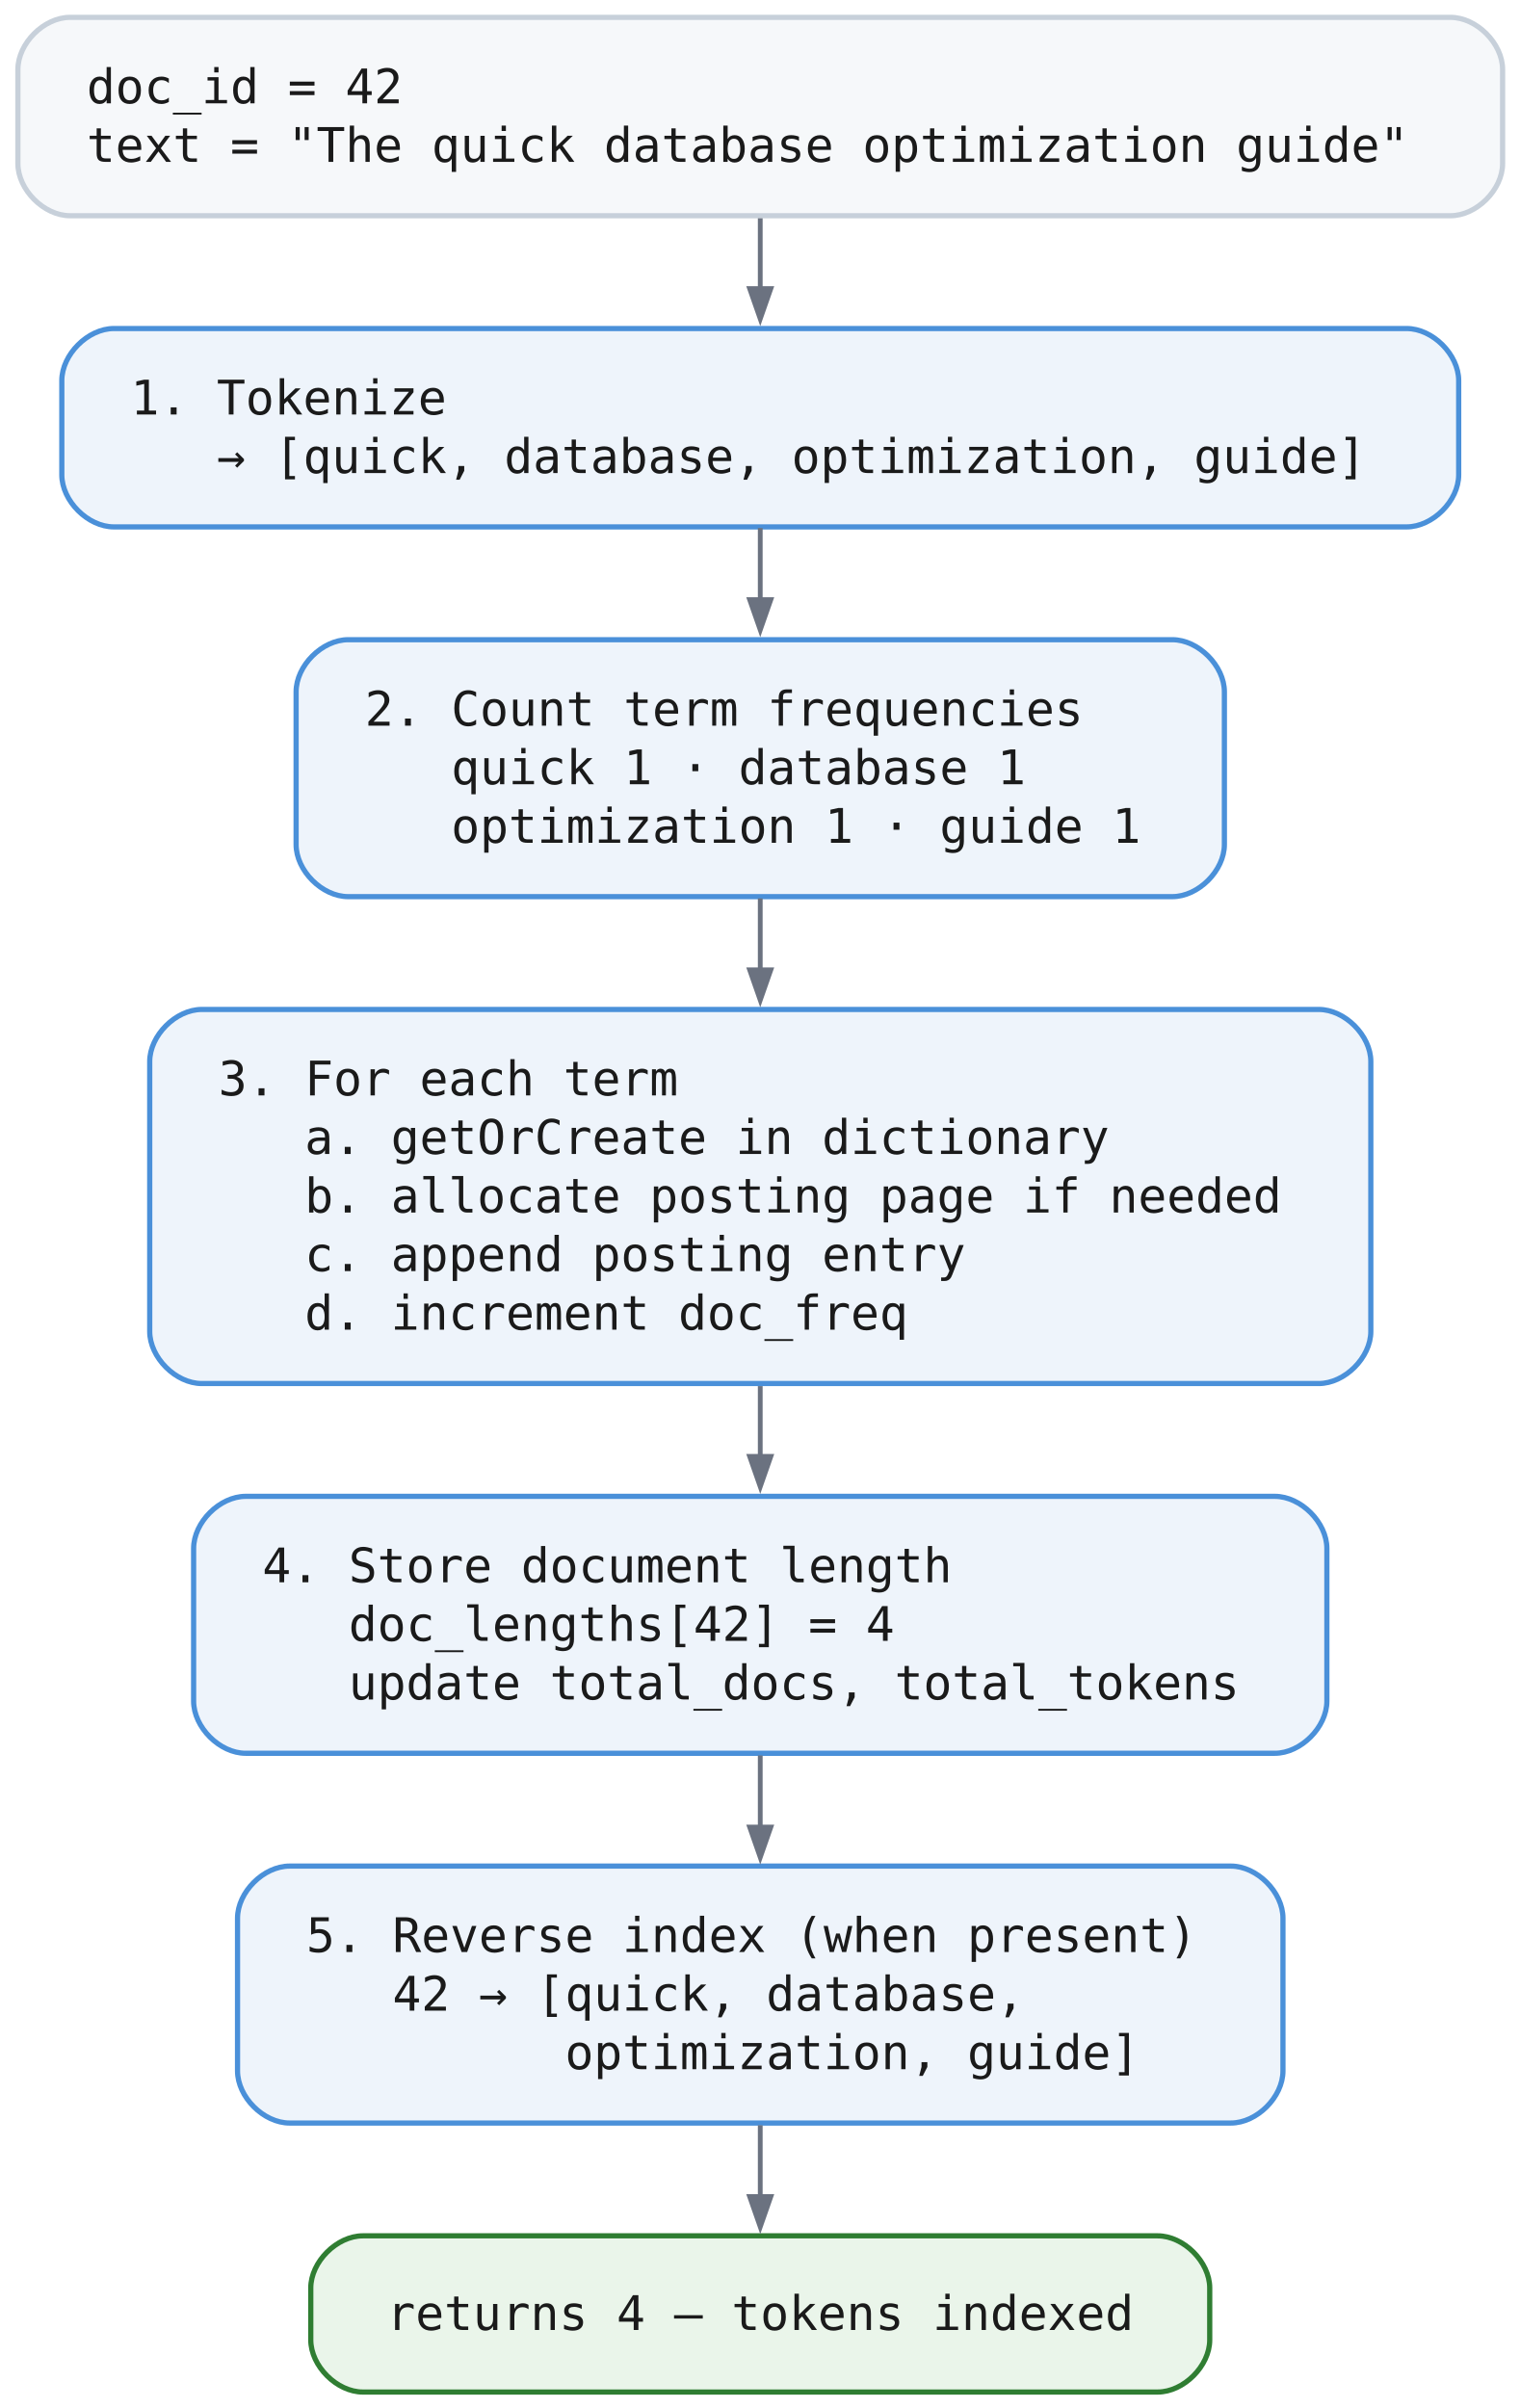
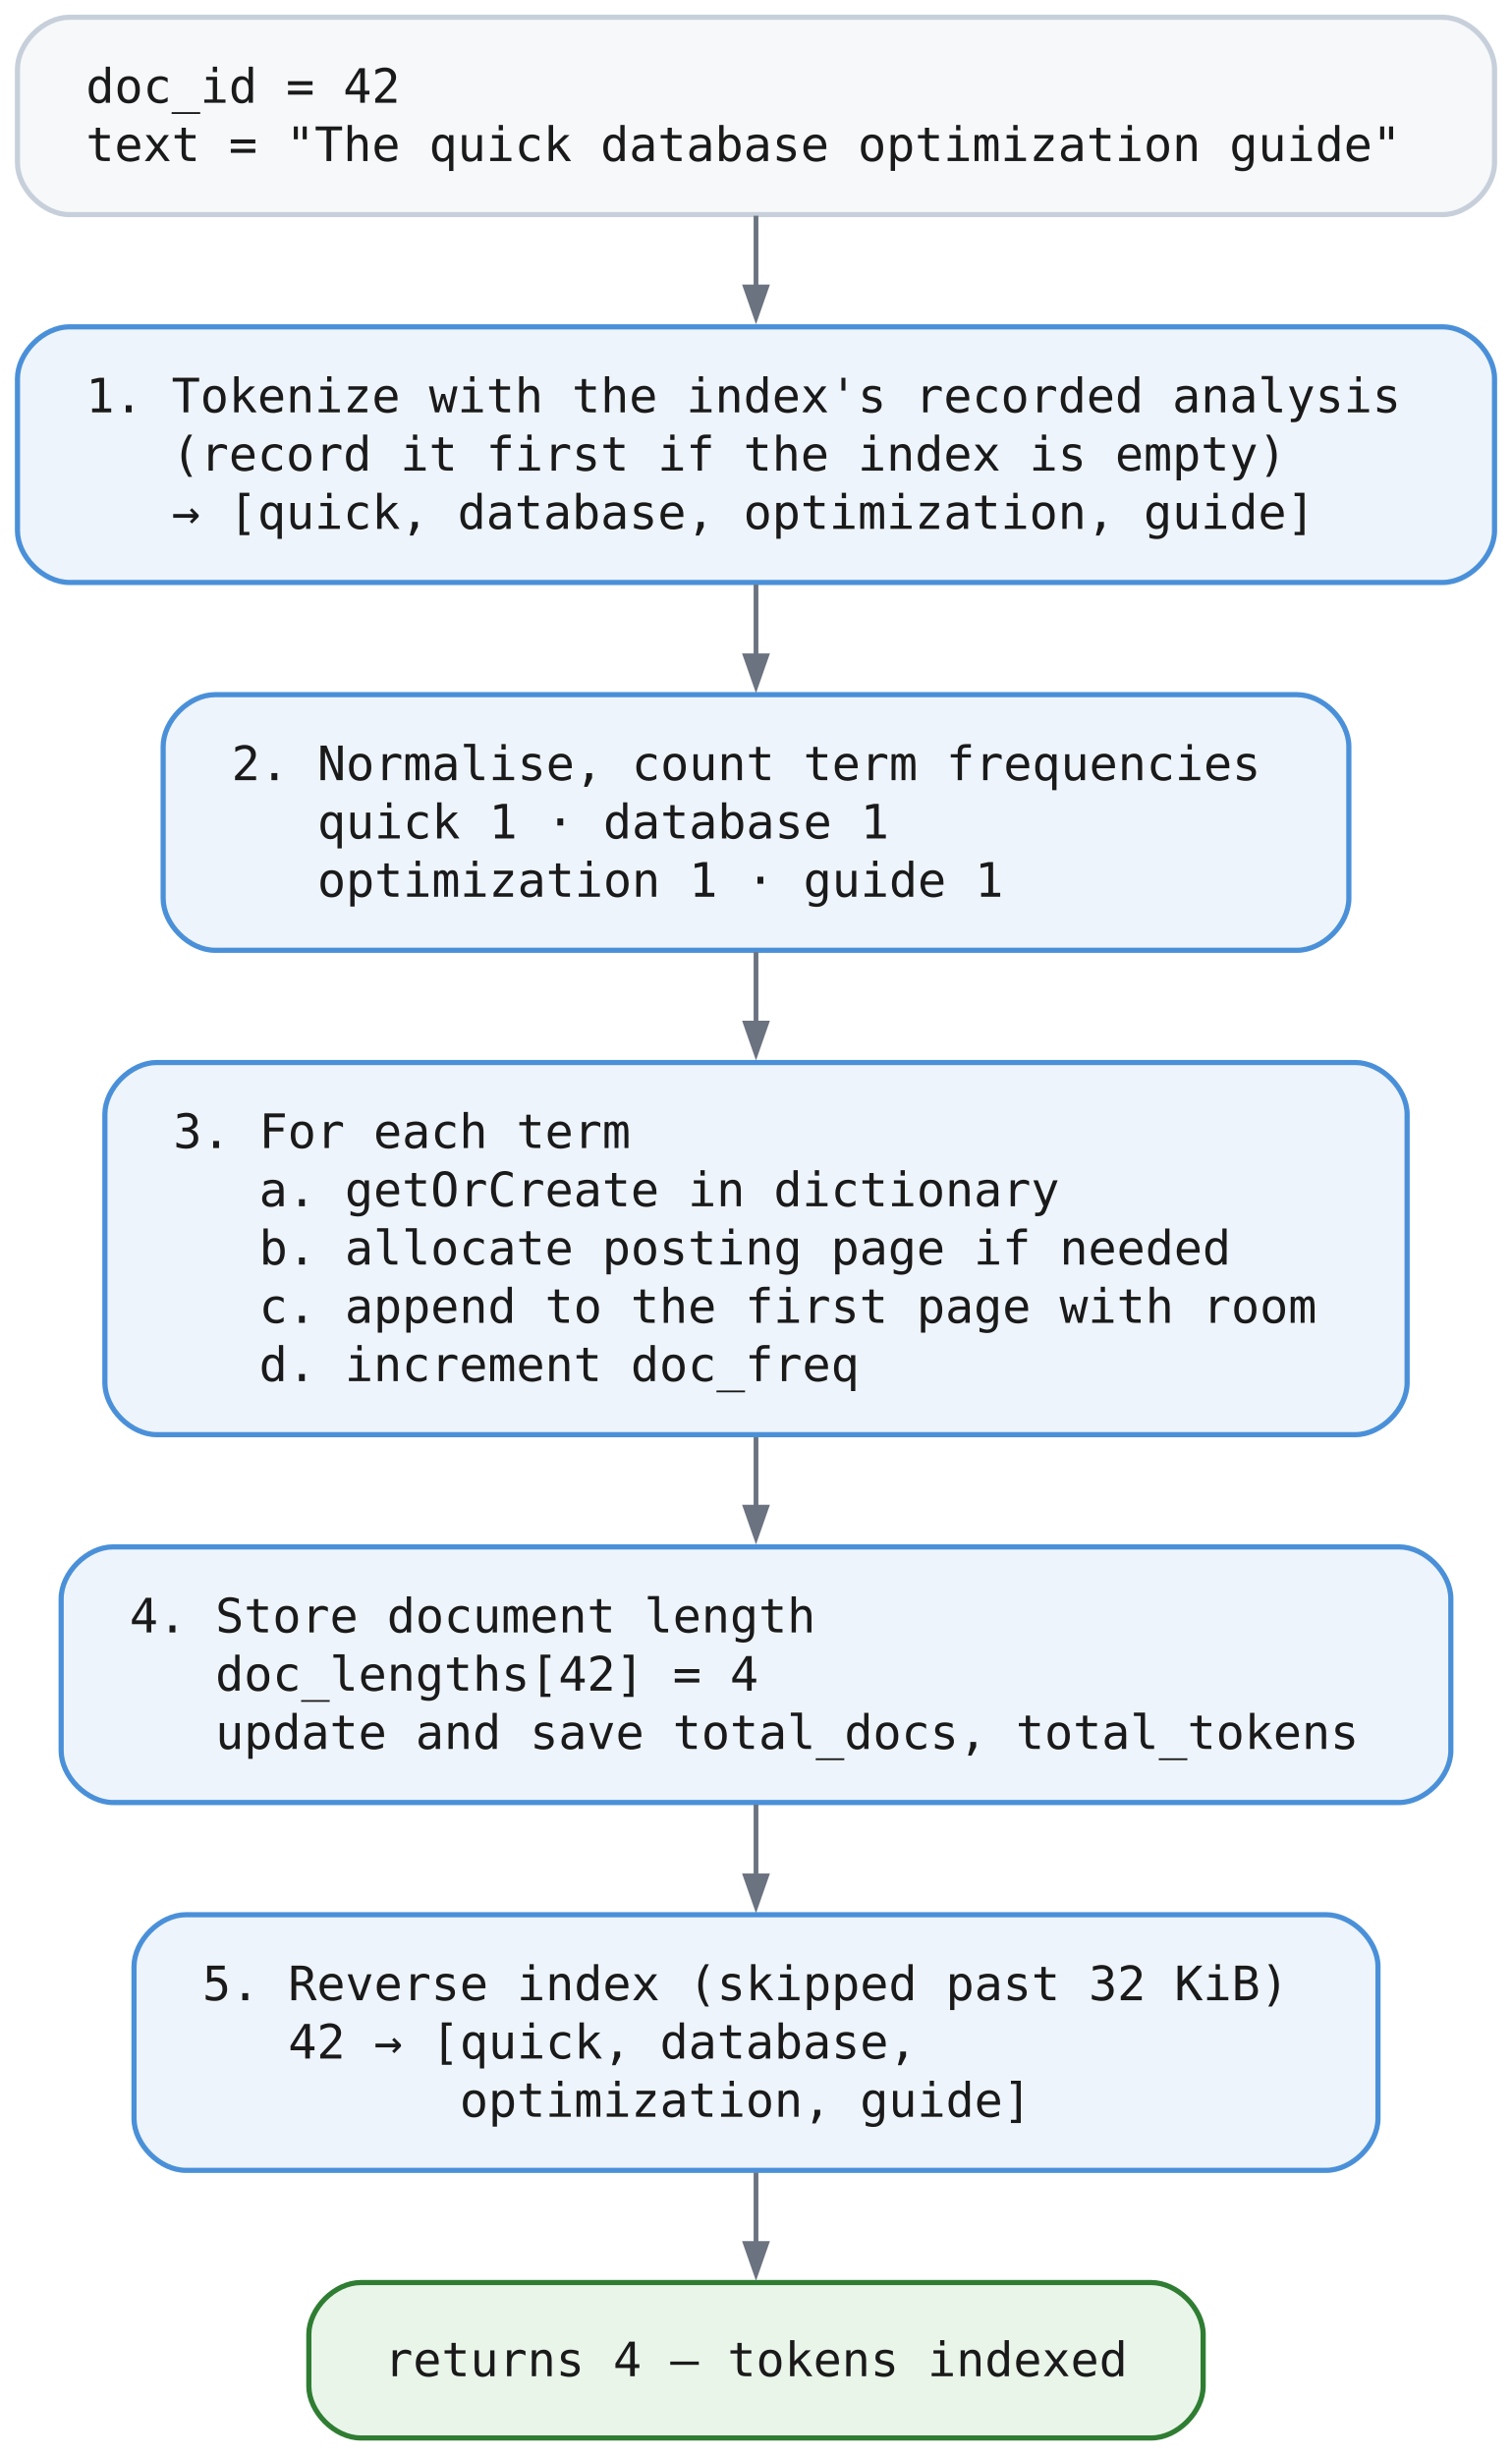
- <svg xmlns="http://www.w3.org/2000/svg" width="467" height="740" viewBox="0.00 0.00 350.00 555.00">
-   <g id="graph0" class="graph" transform="scale(1 1) rotate(0) translate(4 551.32)">
+ <svg xmlns="http://www.w3.org/2000/svg" width="467" height="759" viewBox="0.00 0.00 350.00 569.00">
+   <g id="graph0" class="graph" transform="scale(1 1) rotate(0) translate(4 564.82)">
    <g id="node1" class="node">
-       <path fill="#f6f8fa" stroke="#c7d0da" stroke-width="1.2" d="M330.18,-547.32C330.18,-547.32 12,-547.32 12,-547.32 6,-547.32 0,-541.32 0,-535.32 0,-535.32 0,-513.6 0,-513.6 0,-507.6 6,-501.6 12,-501.6 12,-501.6 330.18,-501.6 330.18,-501.6 336.18,-501.6 342.18,-507.6 342.18,-513.6 342.18,-513.6 342.18,-535.32 342.18,-535.32 342.18,-541.32 336.18,-547.32 330.18,-547.32" />
-       <text xml:space="preserve" text-anchor="start" x="15.84" y="-527.51" font-family="Menlo,Consolas,monospace" font-size="11.00" fill="#1a1a1a">doc_id = 42</text>
-       <text xml:space="preserve" text-anchor="start" x="15.84" y="-514.01" font-family="Menlo,Consolas,monospace" font-size="11.00" fill="#1a1a1a">text = "The quick database optimization guide"</text>
+       <path fill="#f6f8fa" stroke="#c7d0da" stroke-width="1.2" d="M330.18,-560.82C330.18,-560.82 12,-560.82 12,-560.82 6,-560.82 0,-554.82 0,-548.82 0,-548.82 0,-527.1 0,-527.1 0,-521.1 6,-515.1 12,-515.1 12,-515.1 330.18,-515.1 330.18,-515.1 336.18,-515.1 342.18,-521.1 342.18,-527.1 342.18,-527.1 342.18,-548.82 342.18,-548.82 342.18,-554.82 336.18,-560.82 330.18,-560.82" />
+       <text xml:space="preserve" text-anchor="start" x="15.84" y="-541.01" font-family="Menlo,Consolas,monospace" font-size="11.00" fill="#1a1a1a">doc_id = 42</text>
+       <text xml:space="preserve" text-anchor="start" x="15.84" y="-527.51" font-family="Menlo,Consolas,monospace" font-size="11.00" fill="#1a1a1a">text = "The quick database optimization guide"</text>
    </g>
    <g id="node2" class="node">
-       <path fill="#eef4fb" stroke="#4a90d9" stroke-width="1.2" d="M320.06,-475.6C320.06,-475.6 22.12,-475.6 22.12,-475.6 16.13,-475.6 10.12,-469.6 10.12,-463.6 10.12,-463.6 10.12,-441.88 10.12,-441.88 10.12,-435.88 16.12,-429.88 22.12,-429.88 22.12,-429.88 320.06,-429.88 320.06,-429.88 326.06,-429.88 332.06,-435.88 332.06,-441.88 332.06,-441.88 332.06,-463.6 332.06,-463.6 332.06,-469.6 326.06,-475.6 320.06,-475.6" />
-       <text xml:space="preserve" text-anchor="start" x="25.97" y="-455.79" font-family="Menlo,Consolas,monospace" font-size="11.00" fill="#1a1a1a">1. Tokenize</text>
-       <text xml:space="preserve" text-anchor="start" x="25.97" y="-442.29" font-family="Menlo,Consolas,monospace" font-size="11.00" fill="#1a1a1a">   → [quick, database, optimization, guide]</text>
+       <path fill="#eef4fb" stroke="#4a90d9" stroke-width="1.2" d="M330.18,-489.1C330.18,-489.1 12,-489.1 12,-489.1 6,-489.1 0,-483.1 0,-477.1 0,-477.1 0,-441.88 0,-441.88 0,-435.88 6,-429.88 12,-429.88 12,-429.88 330.18,-429.88 330.18,-429.88 336.18,-429.88 342.18,-435.88 342.18,-441.88 342.18,-441.88 342.18,-477.1 342.18,-477.1 342.18,-483.1 336.18,-489.1 330.18,-489.1" />
+       <text xml:space="preserve" text-anchor="start" x="15.84" y="-469.29" font-family="Menlo,Consolas,monospace" font-size="11.00" fill="#1a1a1a">1. Tokenize with the index's recorded analysis</text>
+       <text xml:space="preserve" text-anchor="start" x="15.84" y="-455.79" font-family="Menlo,Consolas,monospace" font-size="11.00" fill="#1a1a1a">   (record it first if the index is empty)</text>
+       <text xml:space="preserve" text-anchor="start" x="15.84" y="-442.29" font-family="Menlo,Consolas,monospace" font-size="11.00" fill="#1a1a1a">   → [quick, database, optimization, guide]</text>
    </g>
    <g id="edge1" class="edge">
-       <path fill="none" stroke="#6b7280" stroke-width="1.1" d="M171.09,-501.02C171.09,-495.79 171.09,-490.14 171.09,-484.62" />
-       <polygon fill="#6b7280" stroke="#6b7280" stroke-width="1.1" points="173.54,-484.81 171.09,-477.81 168.64,-484.81 173.54,-484.81" />
+       <path fill="none" stroke="#6b7280" stroke-width="1.1" d="M171.09,-514.84C171.09,-509.57 171.09,-503.79 171.09,-498.03" />
+       <polygon fill="#6b7280" stroke="#6b7280" stroke-width="1.1" points="173.54,-498.34 171.09,-491.34 168.64,-498.34 173.54,-498.34" />
    </g>
    <g id="node3" class="node">
-       <path fill="#eef4fb" stroke="#4a90d9" stroke-width="1.2" d="M266.06,-403.88C266.06,-403.88 76.12,-403.88 76.12,-403.88 70.12,-403.88 64.12,-397.88 64.12,-391.88 64.12,-391.88 64.12,-356.66 64.12,-356.66 64.12,-350.66 70.12,-344.66 76.12,-344.66 76.12,-344.66 266.06,-344.66 266.06,-344.66 272.06,-344.66 278.06,-350.66 278.06,-356.66 278.06,-356.66 278.06,-391.88 278.06,-391.88 278.06,-397.88 272.06,-403.88 266.06,-403.88" />
-       <text xml:space="preserve" text-anchor="start" x="79.97" y="-384.07" font-family="Menlo,Consolas,monospace" font-size="11.00" fill="#1a1a1a">2. Count term frequencies</text>
-       <text xml:space="preserve" text-anchor="start" x="79.97" y="-370.57" font-family="Menlo,Consolas,monospace" font-size="11.00" fill="#1a1a1a">   quick 1 · database 1</text>
-       <text xml:space="preserve" text-anchor="start" x="79.97" y="-357.07" font-family="Menlo,Consolas,monospace" font-size="11.00" fill="#1a1a1a">   optimization 1 · guide 1</text>
+       <path fill="#eef4fb" stroke="#4a90d9" stroke-width="1.2" d="M296.43,-403.88C296.43,-403.88 45.75,-403.88 45.75,-403.88 39.75,-403.88 33.75,-397.88 33.75,-391.88 33.75,-391.88 33.75,-356.66 33.75,-356.66 33.75,-350.66 39.75,-344.66 45.75,-344.66 45.75,-344.66 296.43,-344.66 296.43,-344.66 302.43,-344.66 308.43,-350.66 308.43,-356.66 308.43,-356.66 308.43,-391.88 308.43,-391.88 308.43,-397.88 302.43,-403.88 296.43,-403.88" />
+       <text xml:space="preserve" text-anchor="start" x="49.59" y="-384.07" font-family="Menlo,Consolas,monospace" font-size="11.00" fill="#1a1a1a">2. Normalise, count term frequencies</text>
+       <text xml:space="preserve" text-anchor="start" x="49.59" y="-370.57" font-family="Menlo,Consolas,monospace" font-size="11.00" fill="#1a1a1a">   quick 1 · database 1</text>
+       <text xml:space="preserve" text-anchor="start" x="49.59" y="-357.07" font-family="Menlo,Consolas,monospace" font-size="11.00" fill="#1a1a1a">   optimization 1 · guide 1</text>
    </g>
    <g id="edge2" class="edge">
-       <path fill="none" stroke="#6b7280" stroke-width="1.1" d="M171.09,-429.62C171.09,-424.35 171.09,-418.57 171.09,-412.81" />
-       <polygon fill="#6b7280" stroke="#6b7280" stroke-width="1.1" points="173.54,-413.12 171.09,-406.12 168.64,-413.12 173.54,-413.12" />
+       <path fill="none" stroke="#6b7280" stroke-width="1.1" d="M171.09,-429.38C171.09,-424.03 171.09,-418.38 171.09,-412.82" />
+       <polygon fill="#6b7280" stroke="#6b7280" stroke-width="1.1" points="173.54,-412.88 171.09,-405.88 168.64,-412.88 173.54,-412.88" />
    </g>
    <g id="node4" class="node">
-       <path fill="#eef4fb" stroke="#4a90d9" stroke-width="1.2" d="M299.81,-318.66C299.81,-318.66 42.38,-318.66 42.38,-318.66 36.38,-318.66 30.38,-312.66 30.38,-306.66 30.38,-306.66 30.38,-244.44 30.38,-244.44 30.38,-238.44 36.38,-232.44 42.38,-232.44 42.38,-232.44 299.81,-232.44 299.81,-232.44 305.81,-232.44 311.81,-238.44 311.81,-244.44 311.81,-244.44 311.81,-306.66 311.81,-306.66 311.81,-312.66 305.81,-318.66 299.81,-318.66" />
-       <text xml:space="preserve" text-anchor="start" x="46.22" y="-298.85" font-family="Menlo,Consolas,monospace" font-size="11.00" fill="#1a1a1a">3. For each term</text>
-       <text xml:space="preserve" text-anchor="start" x="46.22" y="-285.35" font-family="Menlo,Consolas,monospace" font-size="11.00" fill="#1a1a1a">   a. getOrCreate in dictionary</text>
-       <text xml:space="preserve" text-anchor="start" x="46.22" y="-271.85" font-family="Menlo,Consolas,monospace" font-size="11.00" fill="#1a1a1a">   b. allocate posting page if needed</text>
-       <text xml:space="preserve" text-anchor="start" x="46.22" y="-258.35" font-family="Menlo,Consolas,monospace" font-size="11.00" fill="#1a1a1a">   c. append posting entry</text>
-       <text xml:space="preserve" text-anchor="start" x="46.22" y="-244.85" font-family="Menlo,Consolas,monospace" font-size="11.00" fill="#1a1a1a">   d. increment doc_freq</text>
+       <path fill="#eef4fb" stroke="#4a90d9" stroke-width="1.2" d="M309.93,-318.66C309.93,-318.66 32.25,-318.66 32.25,-318.66 26.25,-318.66 20.25,-312.66 20.25,-306.66 20.25,-306.66 20.25,-244.44 20.25,-244.44 20.25,-238.44 26.25,-232.44 32.25,-232.44 32.25,-232.44 309.93,-232.44 309.93,-232.44 315.93,-232.44 321.93,-238.44 321.93,-244.44 321.93,-244.44 321.93,-306.66 321.93,-306.66 321.93,-312.66 315.93,-318.66 309.93,-318.66" />
+       <text xml:space="preserve" text-anchor="start" x="36.09" y="-298.85" font-family="Menlo,Consolas,monospace" font-size="11.00" fill="#1a1a1a">3. For each term</text>
+       <text xml:space="preserve" text-anchor="start" x="36.09" y="-285.35" font-family="Menlo,Consolas,monospace" font-size="11.00" fill="#1a1a1a">   a. getOrCreate in dictionary</text>
+       <text xml:space="preserve" text-anchor="start" x="36.09" y="-271.85" font-family="Menlo,Consolas,monospace" font-size="11.00" fill="#1a1a1a">   b. allocate posting page if needed</text>
+       <text xml:space="preserve" text-anchor="start" x="36.09" y="-258.35" font-family="Menlo,Consolas,monospace" font-size="11.00" fill="#1a1a1a">   c. append to the first page with room</text>
+       <text xml:space="preserve" text-anchor="start" x="36.09" y="-244.85" font-family="Menlo,Consolas,monospace" font-size="11.00" fill="#1a1a1a">   d. increment doc_freq</text>
    </g>
    <g id="edge3" class="edge">
      <path fill="none" stroke="#6b7280" stroke-width="1.1" d="M171.09,-344.25C171.09,-338.94 171.09,-333.26 171.09,-327.53" />
      <polygon fill="#6b7280" stroke="#6b7280" stroke-width="1.1" points="173.54,-327.8 171.09,-320.8 168.64,-327.8 173.54,-327.8" />
    </g>
    <g id="node5" class="node">
-       <path fill="#eef4fb" stroke="#4a90d9" stroke-width="1.2" d="M289.68,-206.44C289.68,-206.44 52.5,-206.44 52.5,-206.44 46.5,-206.44 40.5,-200.44 40.5,-194.44 40.5,-194.44 40.5,-159.22 40.5,-159.22 40.5,-153.22 46.5,-147.22 52.5,-147.22 52.5,-147.22 289.68,-147.22 289.68,-147.22 295.68,-147.22 301.68,-153.22 301.68,-159.22 301.68,-159.22 301.68,-194.44 301.68,-194.44 301.68,-200.44 295.68,-206.44 289.68,-206.44" />
-       <text xml:space="preserve" text-anchor="start" x="56.34" y="-186.63" font-family="Menlo,Consolas,monospace" font-size="11.00" fill="#1a1a1a">4. Store document length</text>
-       <text xml:space="preserve" text-anchor="start" x="56.34" y="-173.13" font-family="Menlo,Consolas,monospace" font-size="11.00" fill="#1a1a1a">   doc_lengths[42] = 4</text>
-       <text xml:space="preserve" text-anchor="start" x="56.34" y="-159.63" font-family="Menlo,Consolas,monospace" font-size="11.00" fill="#1a1a1a">   update total_docs, total_tokens</text>
+       <path fill="#eef4fb" stroke="#4a90d9" stroke-width="1.2" d="M320.06,-206.44C320.06,-206.44 22.12,-206.44 22.12,-206.44 16.13,-206.44 10.12,-200.44 10.12,-194.44 10.12,-194.44 10.12,-159.22 10.12,-159.22 10.12,-153.22 16.12,-147.22 22.12,-147.22 22.12,-147.22 320.06,-147.22 320.06,-147.22 326.06,-147.22 332.06,-153.22 332.06,-159.22 332.06,-159.22 332.06,-194.44 332.06,-194.44 332.06,-200.44 326.06,-206.44 320.06,-206.44" />
+       <text xml:space="preserve" text-anchor="start" x="25.97" y="-186.63" font-family="Menlo,Consolas,monospace" font-size="11.00" fill="#1a1a1a">4. Store document length</text>
+       <text xml:space="preserve" text-anchor="start" x="25.97" y="-173.13" font-family="Menlo,Consolas,monospace" font-size="11.00" fill="#1a1a1a">   doc_lengths[42] = 4</text>
+       <text xml:space="preserve" text-anchor="start" x="25.97" y="-159.63" font-family="Menlo,Consolas,monospace" font-size="11.00" fill="#1a1a1a">   update and save total_docs, total_tokens</text>
    </g>
    <g id="edge4" class="edge">
      <path fill="none" stroke="#6b7280" stroke-width="1.1" d="M171.09,-231.85C171.09,-226.33 171.09,-220.72 171.09,-215.3" />
      <polygon fill="#6b7280" stroke="#6b7280" stroke-width="1.1" points="173.54,-215.65 171.09,-208.65 168.64,-215.65 173.54,-215.65" />
    </g>
    <g id="node6" class="node">
-       <path fill="#eef4fb" stroke="#4a90d9" stroke-width="1.2" d="M279.56,-121.22C279.56,-121.22 62.62,-121.22 62.62,-121.22 56.62,-121.22 50.62,-115.22 50.62,-109.22 50.62,-109.22 50.62,-74 50.62,-74 50.62,-68 56.62,-62 62.62,-62 62.62,-62 279.56,-62 279.56,-62 285.56,-62 291.56,-68 291.56,-74 291.56,-74 291.56,-109.22 291.56,-109.22 291.56,-115.22 285.56,-121.22 279.56,-121.22" />
-       <text xml:space="preserve" text-anchor="start" x="66.47" y="-101.41" font-family="Menlo,Consolas,monospace" font-size="11.00" fill="#1a1a1a">5. Reverse index (when present)</text>
-       <text xml:space="preserve" text-anchor="start" x="66.47" y="-87.91" font-family="Menlo,Consolas,monospace" font-size="11.00" fill="#1a1a1a">   42 → [quick, database,</text>
-       <text xml:space="preserve" text-anchor="start" x="66.47" y="-74.41" font-family="Menlo,Consolas,monospace" font-size="11.00" fill="#1a1a1a">         optimization, guide]</text>
+       <path fill="#eef4fb" stroke="#4a90d9" stroke-width="1.2" d="M303.18,-121.22C303.18,-121.22 39,-121.22 39,-121.22 33,-121.22 27,-115.22 27,-109.22 27,-109.22 27,-74 27,-74 27,-68 33,-62 39,-62 39,-62 303.18,-62 303.18,-62 309.18,-62 315.18,-68 315.18,-74 315.18,-74 315.18,-109.22 315.18,-109.22 315.18,-115.22 309.18,-121.22 303.18,-121.22" />
+       <text xml:space="preserve" text-anchor="start" x="42.84" y="-101.41" font-family="Menlo,Consolas,monospace" font-size="11.00" fill="#1a1a1a">5. Reverse index (skipped past 32 KiB)</text>
+       <text xml:space="preserve" text-anchor="start" x="42.84" y="-87.91" font-family="Menlo,Consolas,monospace" font-size="11.00" fill="#1a1a1a">   42 → [quick, database,</text>
+       <text xml:space="preserve" text-anchor="start" x="42.84" y="-74.41" font-family="Menlo,Consolas,monospace" font-size="11.00" fill="#1a1a1a">         optimization, guide]</text>
    </g>
    <g id="edge5" class="edge">
      <path fill="none" stroke="#6b7280" stroke-width="1.1" d="M171.09,-146.72C171.09,-141.37 171.09,-135.72 171.09,-130.16" />
      <polygon fill="#6b7280" stroke="#6b7280" stroke-width="1.1" points="173.54,-130.22 171.09,-123.22 168.64,-130.22 173.54,-130.22" />
    </g>
    <g id="node7" class="node">
      <path fill="#eaf5ea" stroke="#2f7d32" stroke-width="1.2" d="M262.68,-36C262.68,-36 79.5,-36 79.5,-36 73.5,-36 67.5,-30 67.5,-24 67.5,-24 67.5,-12 67.5,-12 67.5,-6 73.5,0 79.5,0 79.5,0 262.68,0 262.68,0 268.68,0 274.68,-6 274.68,-12 274.68,-12 274.68,-24 274.68,-24 274.68,-30 268.68,-36 262.68,-36" />
      <text xml:space="preserve" text-anchor="middle" x="171.09" y="-14.3" font-family="Menlo,Consolas,monospace" font-size="11.00" fill="#1a1a1a">returns 4 — tokens indexed</text>
    </g>
    <g id="edge6" class="edge">
      <path fill="none" stroke="#6b7280" stroke-width="1.1" d="M171.09,-61.48C171.09,-56.03 171.09,-50.35 171.09,-45" />
      <polygon fill="#6b7280" stroke="#6b7280" stroke-width="1.1" points="173.54,-45.05 171.09,-38.05 168.64,-45.05 173.54,-45.05" />
    </g>
  </g>
</svg>
